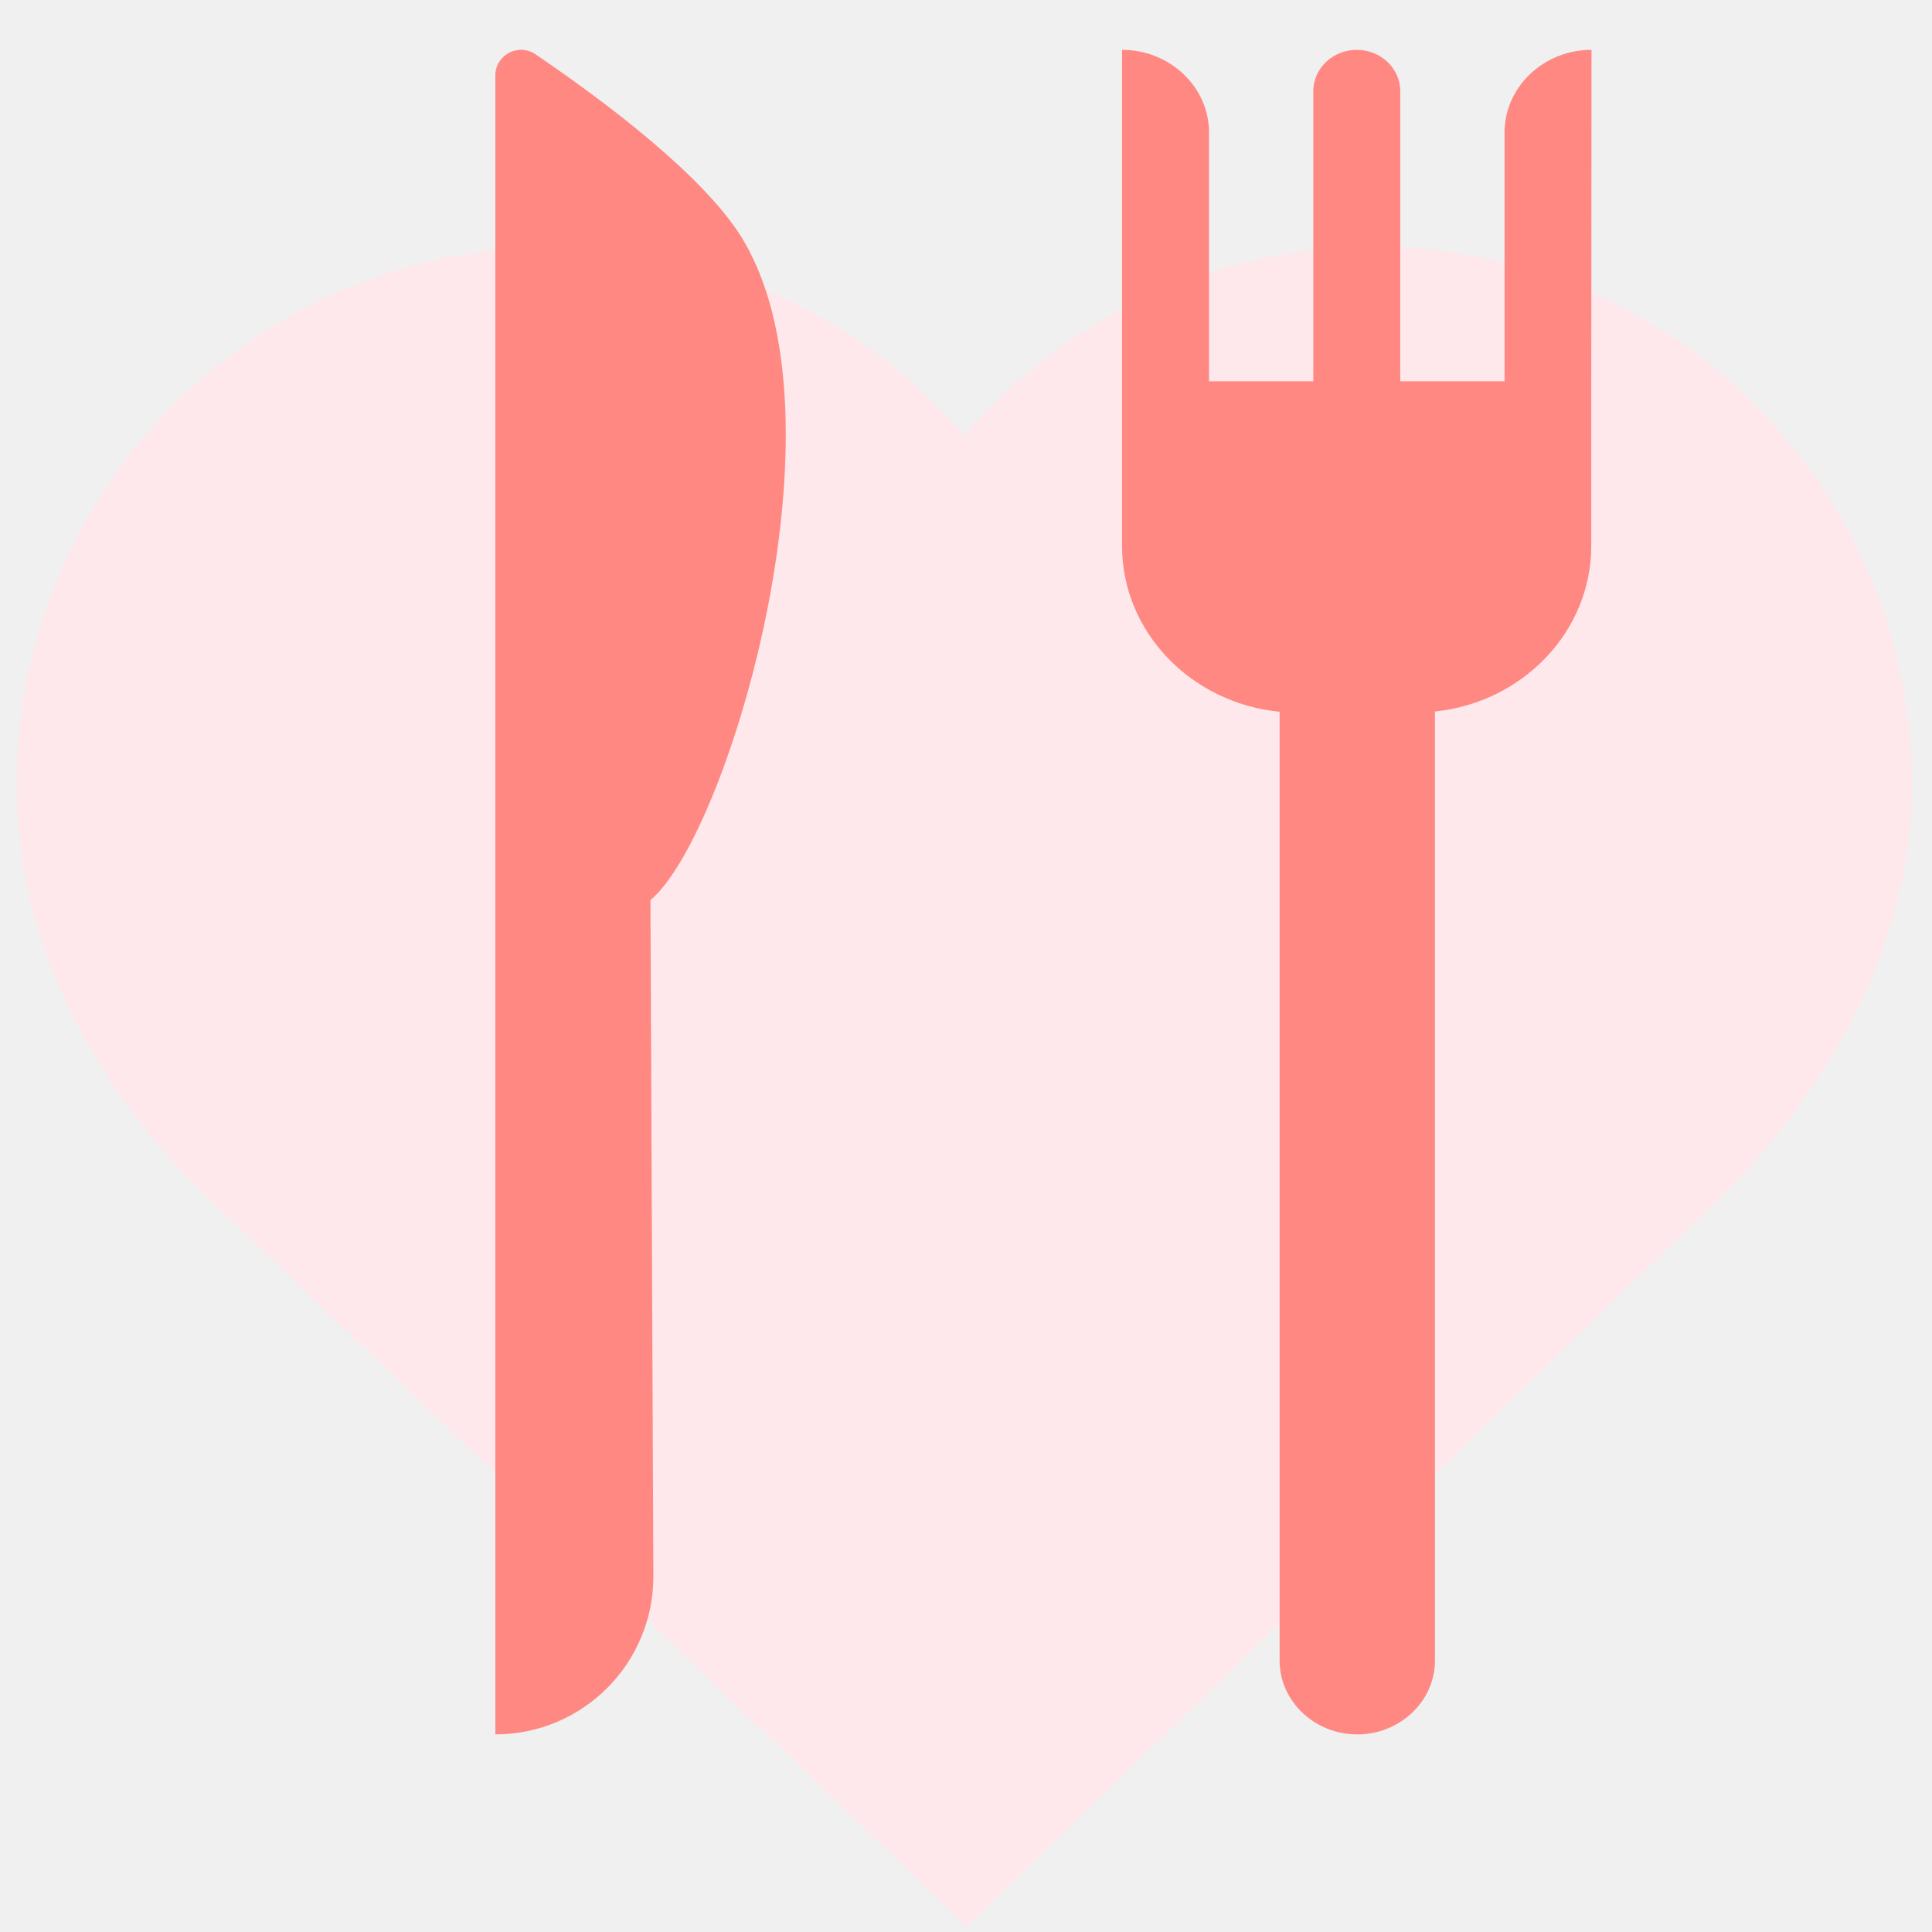
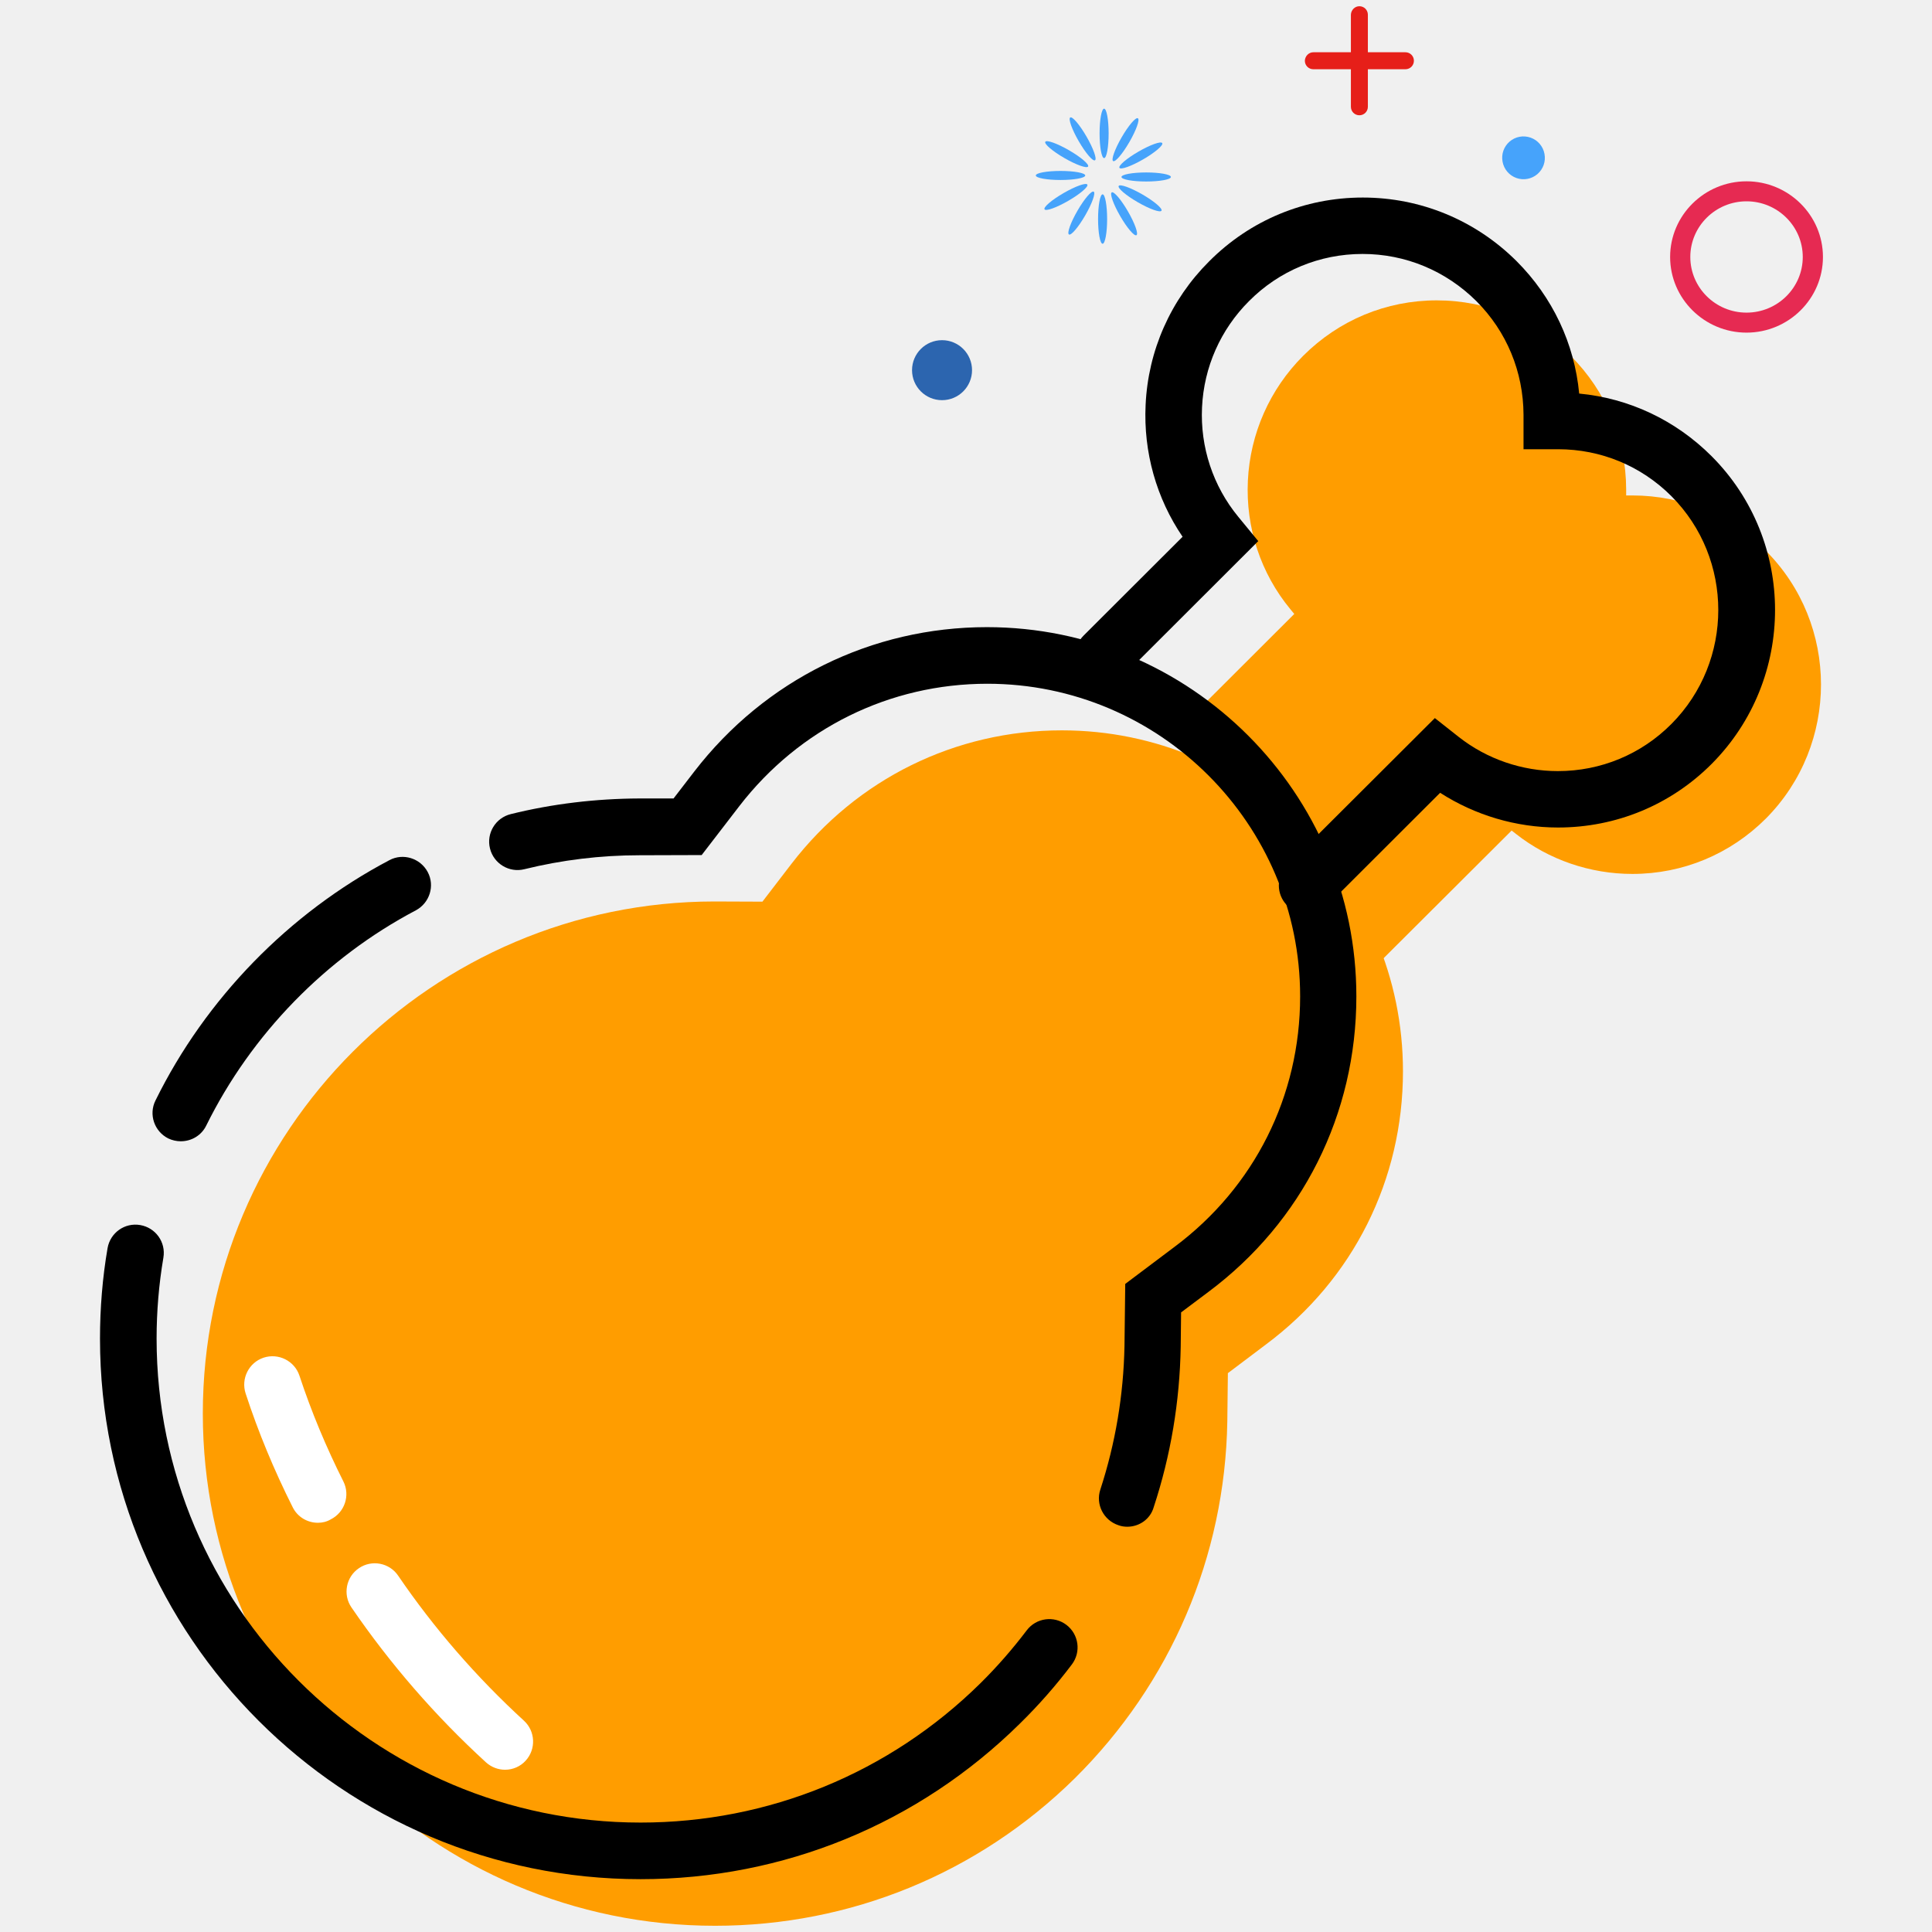
- <svg xmlns="http://www.w3.org/2000/svg" class="icon" width="200px" height="200.00px" viewBox="0 0 1024 1024" version="1.1">
-   <path d="M 1013.37 415.946 c 0 -157.545 -127.642 -285.187 -285.187 -285.187 c -86.993 0 -164.795 38.965 -217.093 100.327 c -52.299 -61.361 -130.101 -100.327 -217.093 -100.327 c -157.545 0 -285.187 127.642 -285.187 285.187 c 0 82.721 37.93 151.849 91.394 209.198 l 412.052 395.999 L 917.191 629.543 c 51.393 -53.464 96.184 -128.547 96.184 -213.599 Z" fill="#fee8eb" />
-   <path d="M 389.019 119.755 c -23.949 -33.399 -75.86 -71.07 -105.246 -91.006 c -9.062 -6.084 -21.23 0.388 -21.23 11.262 v 879.251 c 46.344 0 83.757 -37.541 83.757 -83.757 L 344.746 477.047 c 41.813 -34.694 110.294 -265.381 44.273 -357.293 Z M 843.532 26.418 c -25.373 0 -46.086 19.677 -46.086 43.755 v 131.913 h -55.277 V 48.297 c 0 -12.039 -10.356 -21.878 -23.043 -21.878 s -23.043 9.838 -23.043 21.878 v 153.791 h -55.277 V 70.175 c 0 -24.078 -20.713 -43.755 -46.086 -43.755 v 263.051 c 0 45.568 36.765 83.239 83.498 87.77 v 502.928 c 0 21.489 18.512 39.095 41.166 39.095 S 760.551 901.655 760.551 880.166 V 377.108 c 46.474 -4.79 82.85 -42.331 82.85 -87.77 v -87.381 l 0.129 -175.54 Z" fill="#ff8882" />
+ <svg xmlns="http://www.w3.org/2000/svg" t="1547044416929" class="icon" style="" viewBox="0 0 1024 1024" version="1.1" p-id="5420" width="200" height="200">
+   <defs>
+     <style type="text/css" />
+   </defs>
+   <path d="M624.3 387l61.7-61.6-2-2.4c-15.8-19.1-23.8-43.3-22.6-68.2 1.2-25 11.6-48.5 29.3-66.2 18.9-18.9 44-29.4 70.8-29.4 26.7 0 51.9 10.4 71 29.4 18.9 18.9 29.3 44 29.4 70.7v3.3h3.3c26.7 0 51.8 10.4 70.7 29.3 39 39 39 102.7 0.1 141.9-18.9 18.9-44 29.4-70.8 29.4-22.4 0-44.3-7.5-61.7-21.2l-2.3-1.8-68.9 68.7" fill="#FF9D00" p-id="5421" />
+   <path d="M378.6 477.8c-149.5 0.1-271.1 121.8-271.1 271.4 0 149.7 121.8 271.5 271.5 271.5 71.8 0 139.5-27.8 190.6-78.1 50.9-50.4 79.7-117.6 80.9-189.2l0.3-25.6 20.3-15.3c46.1-34.4 72.5-87.1 72.5-144.7 0-99.7-81.1-180.7-180.8-180.7-56.4 0-108.6 25.7-143.2 70.6l-15.5 20.2-25.5-0.1z" fill="#FF9D00" p-id="5422" />
+   <path d="M582 116.1a2.4 13.1 0 1 0 4.8 0 2.4 13.1 0 1 0-4.8 0Z" fill="#46A3FB" p-id="5423" />
+   <path d="M593.715 114.512a13.1 2.4 60 1 0 4.157-2.4 13.1 2.4 60 1 0-4.157 2.4Z" fill="#46A3FB" p-id="5424" />
+   <path d="M603.067 107.202a13.1 2.4 30 1 0 2.4-4.157 13.1 2.4 30 1 0-2.4 4.157Z" fill="#46A3FB" p-id="5425" />
+   <path d="M594.4 93.8a13.1 2.4 0 1 0 26.2 0 13.1 2.4 0 1 0-26.2 0Z" fill="#46A3FB" p-id="5426" />
+   <path d="M593.326 88.951a2.4 13.1 60 1 0 22.69-13.1 2.4 13.1 60 1 0-22.69 13.1Z" fill="#46A3FB" p-id="5427" />
+   <path d="M589.995 85.378a2.4 13.1 30 1 0 13.1-22.69 2.4 13.1 30 1 0-13.1 22.69Z" fill="#46A3FB" p-id="5428" />
+   <path d="M582.8 70.7a2.4 13.1 0 1 0 4.8 0 2.4 13.1 0 1 0-4.8 0Z" fill="#46A3FB" p-id="5429" />
+   <path d="M571.731 74.811a13.1 2.4 60 1 0 4.157-2.4 13.1 2.4 60 1 0-4.157 2.4Z" fill="#46A3FB" p-id="5430" />
+   <path d="M564.169 83.784a13.1 2.4 30 1 0 2.4-4.157 13.1 2.4 30 1 0-2.4 4.157Z" fill="#46A3FB" p-id="5431" />
+   <path d="M549 93a13.1 2.4 0 1 0 26.2 0 13.1 2.4 0 1 0-26.2 0Z" fill="#46A3FB" p-id="5432" />
+   <path d="M553.624 110.936a2.4 13.1 60 1 0 22.69-13.1 2.4 13.1 60 1 0-22.69 13.1Z" fill="#46A3FB" p-id="5433" />
+   <path d="M566.576 124.278a2.4 13.1 30 1 0 13.1-22.69 2.4 13.1 30 1 0-13.1 22.69Z" fill="#46A3FB" p-id="5434" />
+   <path d="M499.3 196.2m-15.9 0a15.9 15.9 0 1 0 31.8 0 15.9 15.9 0 1 0-31.8 0Z" fill="#2C65AF" p-id="5435" />
+   <path d="M796.392 85.728a11.3 11.3 0 1 0 22.214-4.158 11.3 11.3 0 1 0-22.214 4.158Z" fill="#46A3FB" p-id="5436" />
+   <path d="M720.5 3.3c2.5 0 4.5 2 4.5 4.5v48.8c0 2.5-2 4.5-4.5 4.5s-4.5-2-4.5-4.5V7.8c0.1-2.5 2.1-4.5 4.5-4.5z" fill="#E61F19" p-id="5437" />
+   <path d="M696.1 27.7h48.8c2.5 0 4.5 2 4.5 4.5s-2 4.5-4.5 4.5h-48.8c-2.5 0-4.5-2-4.5-4.5 0.1-2.5 2.1-4.5 4.5-4.5z" fill="#E61F19" p-id="5438" />
+   <path d="M925.7 96.1c22.3 0 40.5 18 40.5 40.1s-18.2 40.1-40.5 40.1-40.5-18-40.5-40.1 18.2-40.1 40.5-40.1z m0 69.6c16.4 0 29.8-13.2 29.8-29.5s-13.4-29.5-29.8-29.5-29.8 13.2-29.8 29.5 13.4 29.5 29.8 29.5z" fill="#E62A52" p-id="5439" />
+   <path d="M692.8 484.3c-3.8 0-7.7-1.5-10.6-4.4-5.9-5.9-5.8-15.4 0-21.2l78.3-78.1 12.8 10.1c14.8 11.6 33.4 18 52.4 18 22.8 0 44.2-8.9 60.2-25 33.1-33.3 33.1-87.5 0-120.7-16.1-16.1-37.4-24.9-60.1-24.9h-18.3v-18.3c-0.1-22.7-8.9-44.1-25-60.2-16.2-16.1-37.6-25-60.3-25-22.8 0-44.2 8.9-60.2 25-15.1 15.1-23.9 35-24.9 56.3-1 21.1 5.8 41.7 19.2 58l10.6 12.9-71.3 71.2c-5.9 5.9-15.4 5.9-21.2 0-5.9-5.9-5.9-15.4 0-21.2l52.4-52.3c-13.9-20.4-20.8-44.9-19.6-69.9 1.3-28.8 13.3-55.8 33.7-76.1 21.7-21.8 50.6-33.8 81.4-33.8 30.7 0 59.7 12 81.5 33.7 19.1 19.1 30.7 43.7 33.2 70.2 26.5 2.5 51.1 14.1 70.2 33.2 44.8 44.9 44.8 118 0.1 163-21.7 21.8-50.7 33.8-81.5 33.8-22.2 0-44-6.5-62.5-18.4l-59.8 59.7c-3.1 2.9-6.9 4.4-10.7 4.4z" fill="" p-id="5440" />
+   <path d="M95.8 604.9c-2.2 0-4.5-0.5-6.6-1.5-7.4-3.7-10.5-12.7-6.8-20.1 26.6-54 70.7-99.3 124-127.4 7.3-3.9 16.4-1 20.3 6.3 3.9 7.3 1 16.4-6.3 20.3-47.8 25.2-87.2 65.7-111.1 114.1-2.6 5.3-7.9 8.3-13.5 8.3z" fill="" p-id="5441" />
+   <path d="M597.5 809.2c-1.5 0-3.1-0.2-4.7-0.8-7.9-2.6-12.2-11.1-9.6-18.9 8-24.5 12.3-50.1 12.8-76.1l0.4-32.9 26.2-19.7c42.3-31.6 66.5-79.9 66.5-132.7 0-91.4-74.4-165.7-165.8-165.7-51.7 0-99.6 23.6-131.4 64.8l-20 26-32.9 0.1c-20.7 0-41.2 2.5-61.1 7.4-8 2-16.2-2.9-18.2-11-2-8 2.9-16.2 11-18.2 22.2-5.5 45.2-8.2 68.2-8.3H357l11-14.3c37.5-48.6 94-76.5 155.1-76.5 107.9 0 195.8 87.8 195.8 195.7 0 62.4-28.6 119.5-78.5 156.7L626 695.6l-0.2 18.2c-0.5 29.1-5.3 57.7-14.3 85-1.8 6.4-7.7 10.4-14 10.4z" fill="" p-id="5442" />
+   <path d="M339.5 996C181.6 996 53 867.5 53 709.5c0-16 1.3-32.2 4-47.9 1.4-8.2 9.1-13.7 17.3-12.3 8.2 1.4 13.7 9.1 12.3 17.3-2.4 14.1-3.6 28.5-3.6 42.9C83 850.9 198.1 966 339.5 966c67.8 0 131.8-26.2 180.1-73.8 8.9-8.8 17.1-18.2 24.6-28.1 5-6.6 14.4-7.9 21-2.9s7.9 14.4 2.9 21c-8.3 11-17.6 21.6-27.5 31.3-53.9 53.2-125.3 82.5-201.1 82.5z" fill="" p-id="5443" />
+   <path d="M168.5 807.1c-5.5 0-10.8-3-13.4-8.3-9.8-19.5-18.2-39.7-24.9-60.2-2.6-7.9 1.7-16.4 9.5-19 7.9-2.6 16.4 1.7 19 9.5 6.3 19.1 14.2 38 23.3 56.1 3.7 7.4 0.7 16.4-6.7 20.1-2.2 1.3-4.5 1.8-6.8 1.8zM267.7 938c-3.6 0-7.2-1.3-10.1-3.9-26.9-24.6-50.9-52.3-71.3-82.1-4.7-6.8-2.9-16.2 3.9-20.8 6.8-4.7 16.2-2.9 20.8 3.9 19.1 28 41.5 53.8 66.7 76.9 6.1 5.6 6.5 15.1 0.9 21.2-2.8 3.1-6.8 4.8-10.9 4.8z" fill="#FFFFFF" p-id="5444" />
</svg>
